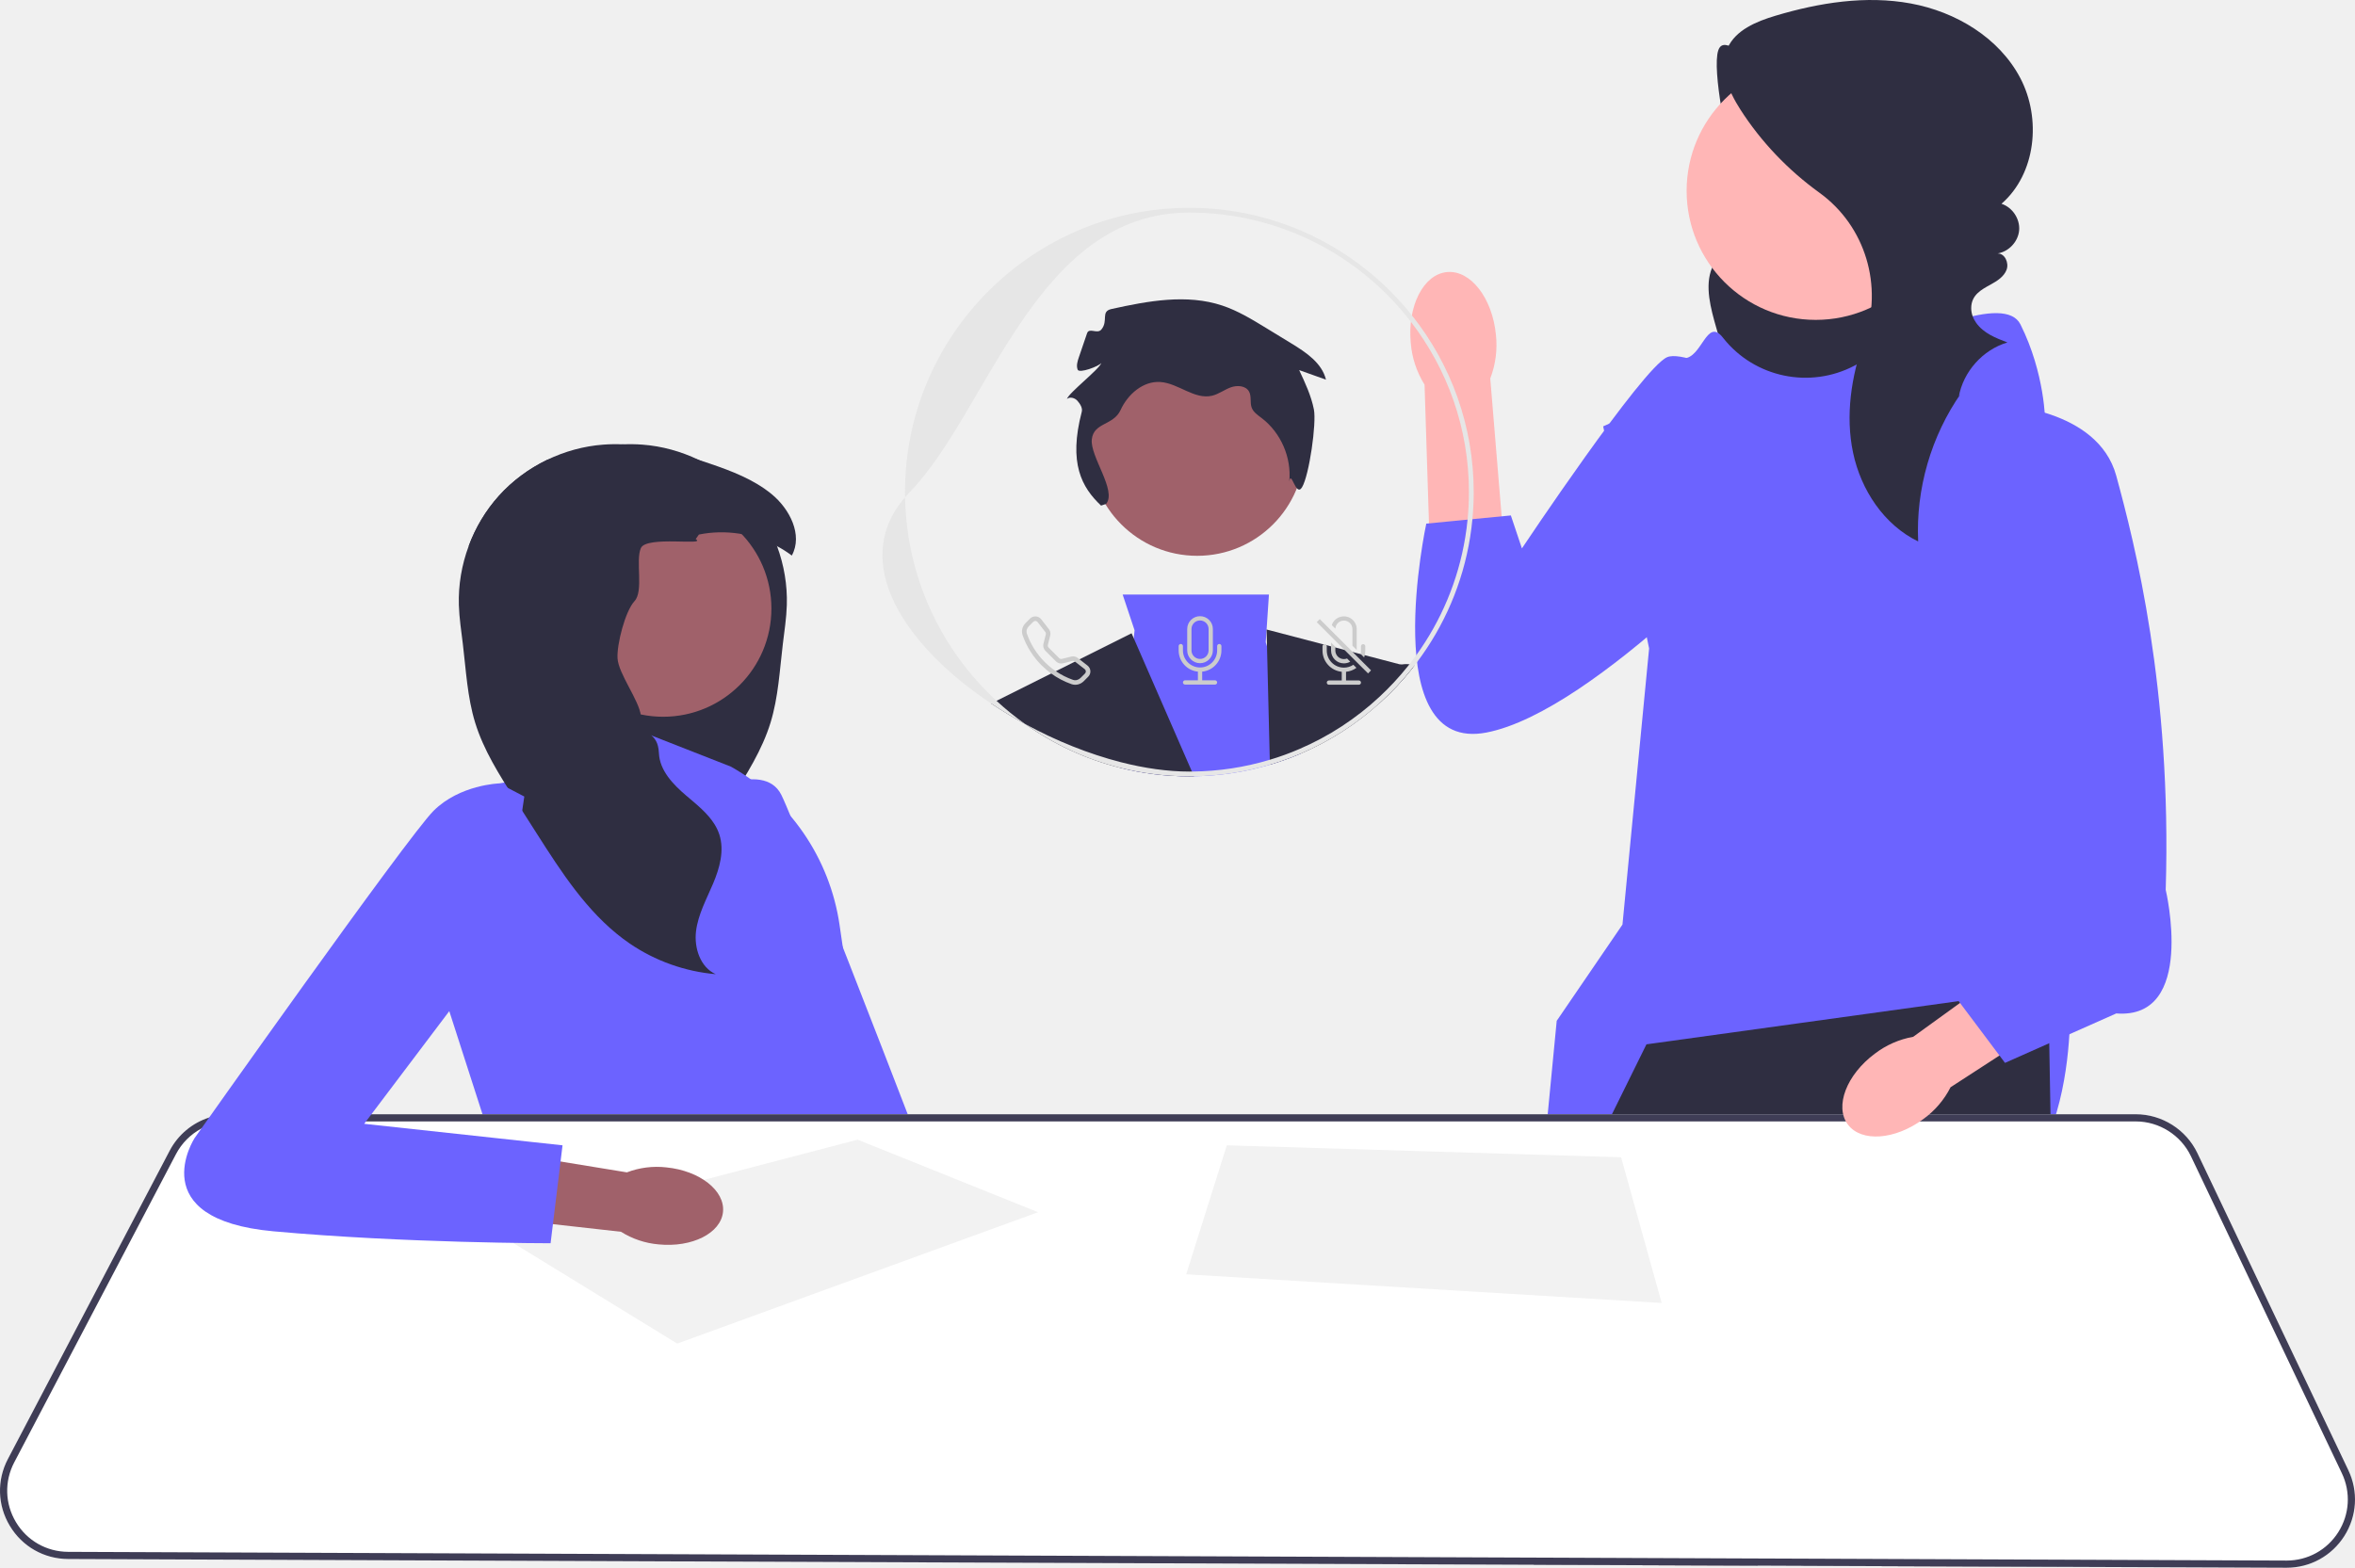
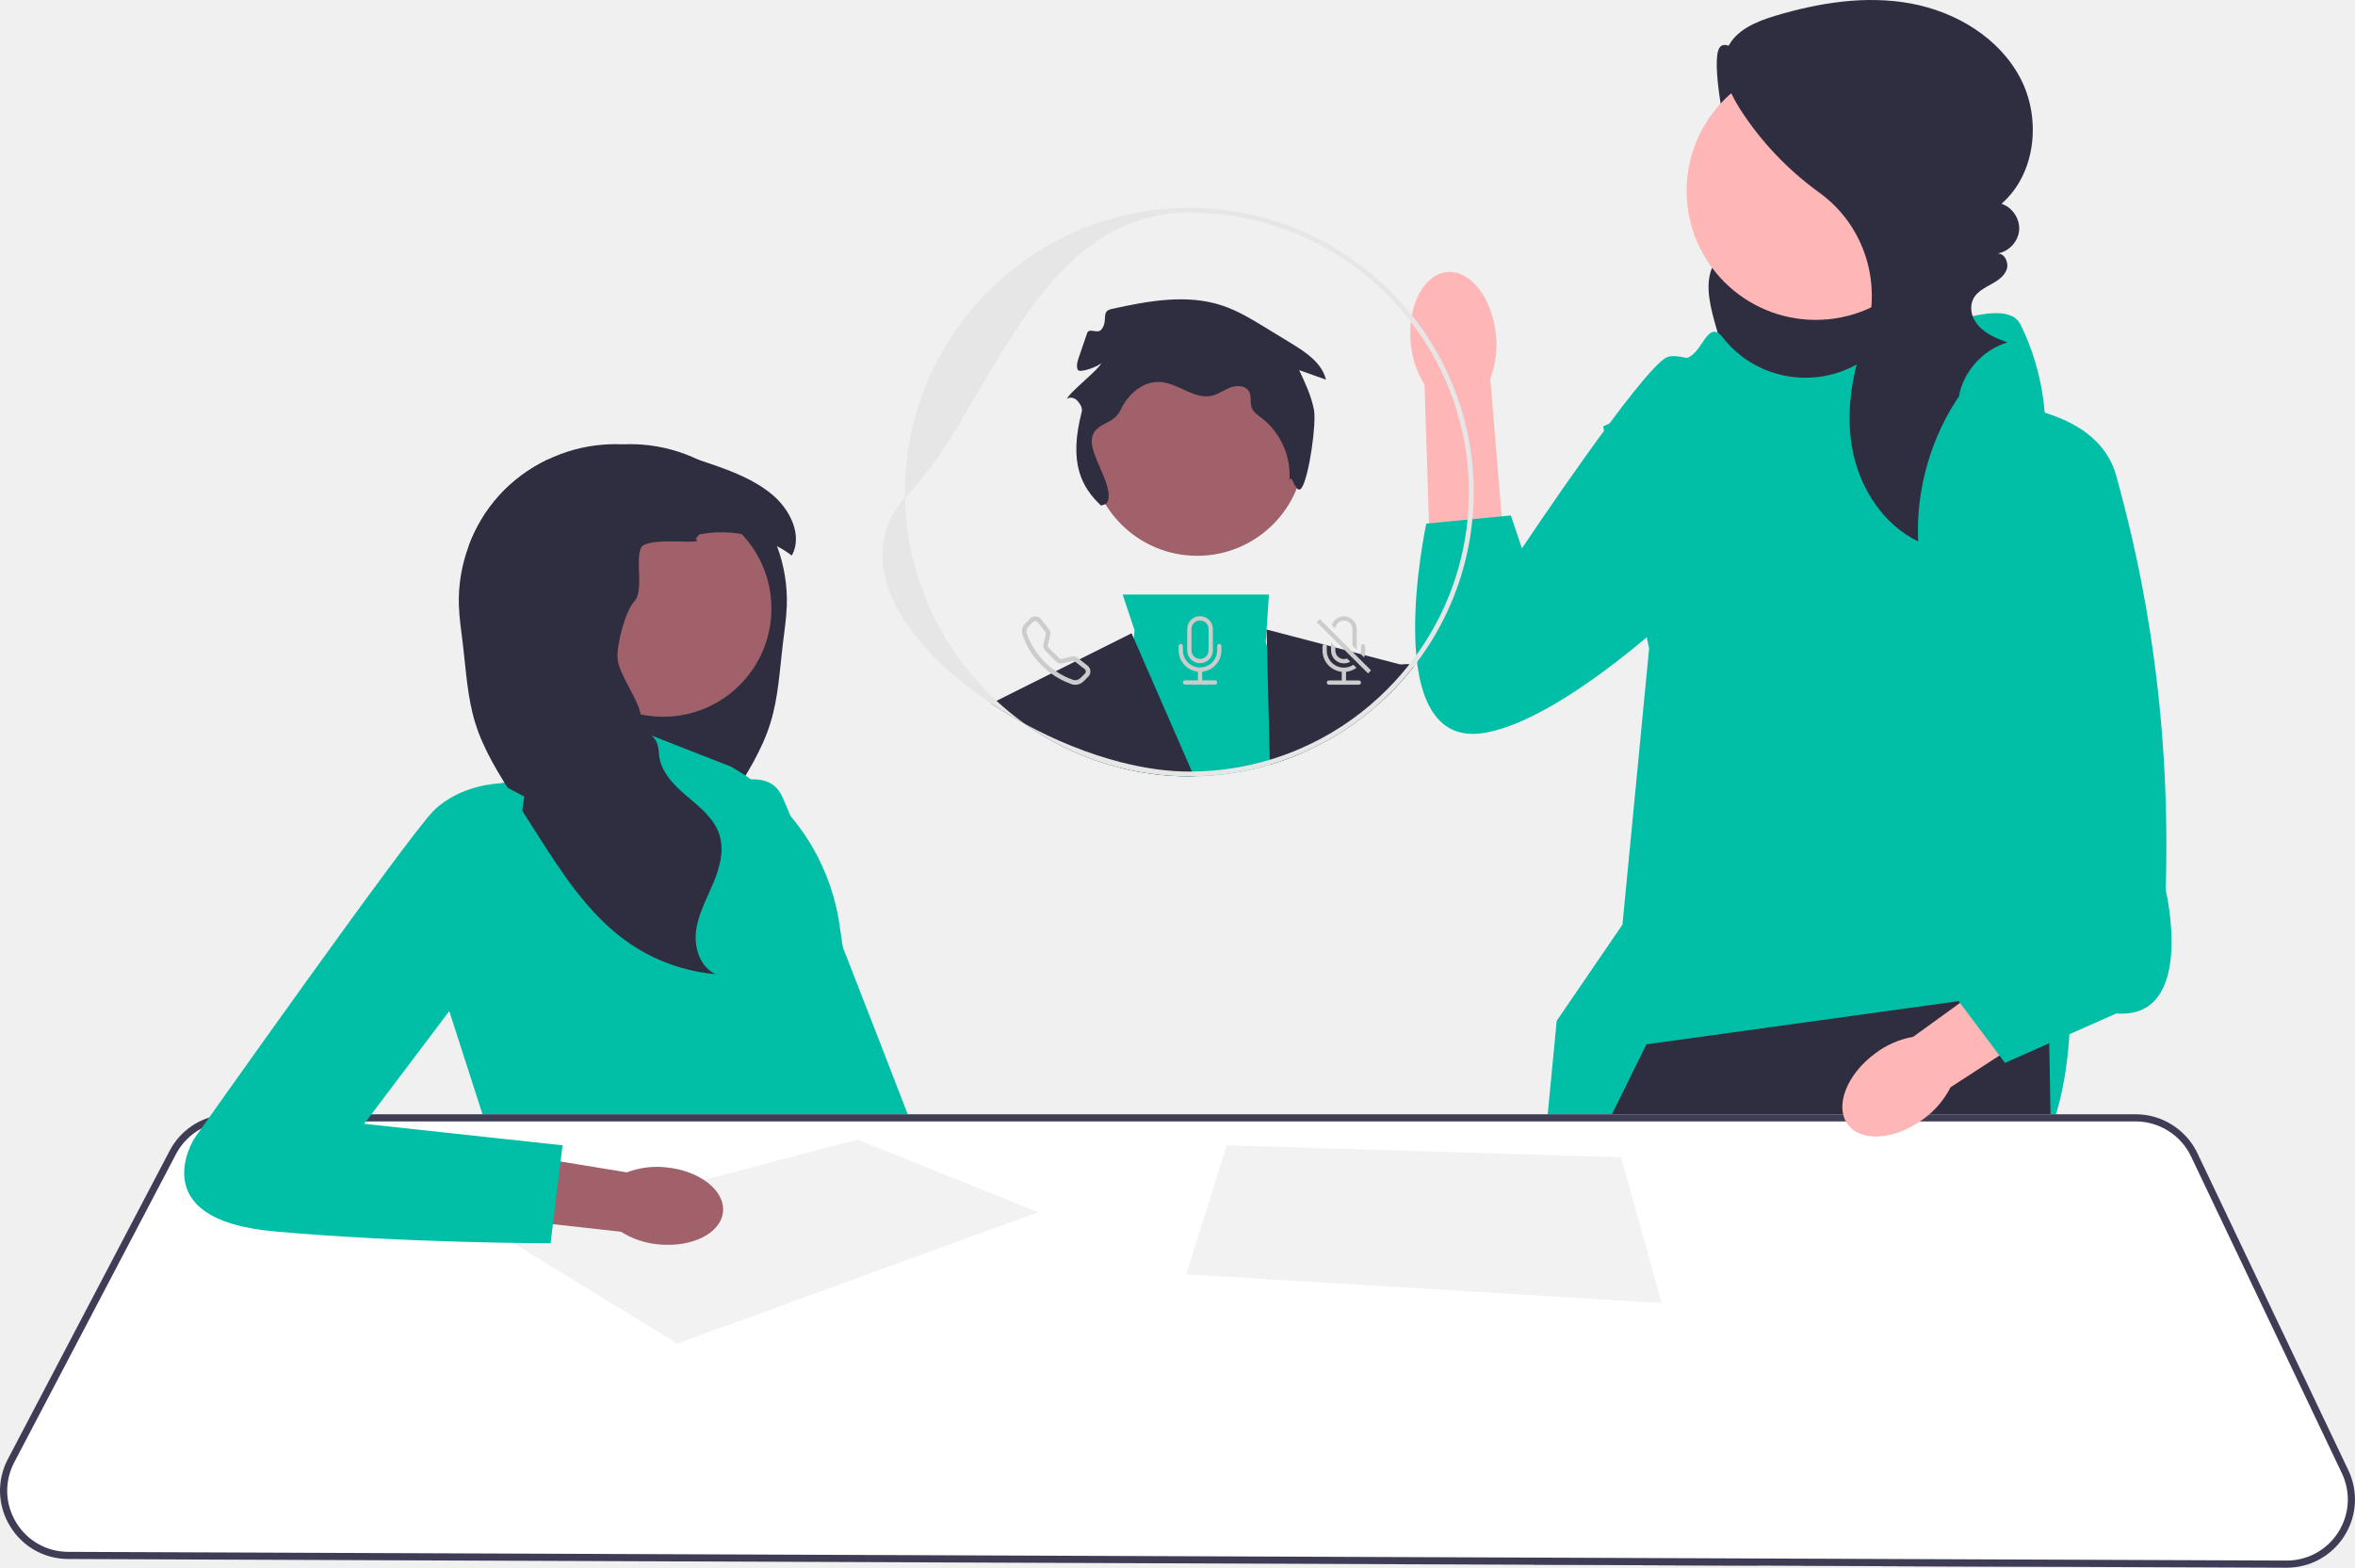
<svg xmlns="http://www.w3.org/2000/svg" width="985.56" height="656.27" viewBox="0 0 985.56 656.27">
  <path d="M741.278,25.355c-7.446,4.184-19.463-12.366-22.186-4.271-2.723,8.095,3.873,40.76,7.276,48.593,1.691,3.894,4.082,7.455,5.742,11.363,1.66,3.908,2.55,8.4,1.083,12.384-2.553,6.933-10.979,9.753-15.156,15.847-4.866,7.097-2.9,16.656-.626,24.955,1.961,7.153,4.05,14.371,7.824,20.756,3.774,6.385,9.464,11.944,16.573,14.057,9.052,2.69,18.727-.507,27.453-4.116,8.39-3.47,16.69-7.403,23.826-13.016,7.136-5.613,13.09-13.064,15.584-21.793,3.129-10.95,.515-22.934-4.903-32.951-5.418-10.017-13.432-18.363-21.655-26.242-13.849-13.27-28.588-25.612-44.083-36.916l3.248-8.652Z" fill="#2f2e41" />
  <polygon points="852.012 587.22 844.982 652.83 844.662 655.83 765.132 655.52 764.712 652.51 756.292 592.39 852.012 587.22" fill="#ffb6b6" />
  <path d="M730.412,652.38c0,.99-.01,1.99-.02,3l-82.56-.32-.27-3.01-5.09-57.07,85.37-10.35s2.75,30.27,2.57,67.75Z" fill="#ffb6b6" />
-   <path d="M721.223,141.579c13.114,16.52,36.235,21.307,54.896,11.474,26.636-14.036,63.002-30.123,69.429-17.269,10.348,20.696,10.348,40.781,10.348,40.781l10.348,241.203s5.174,97.39-59.501,88.794c-64.675-8.596-165.569,27.622-165.569,27.622l10.306-106.855,27.519-40.288,11.148-115.584-19.222-92.987,23.283-10.348s2.587-18.109,10.348-18.109c7.761,0,9.635-17.396,16.459-8.698,.068,.087,.138,.175,.208,.264Z" fill="#6c63ff" />
+   <path d="M721.223,141.579c13.114,16.52,36.235,21.307,54.896,11.474,26.636-14.036,63.002-30.123,69.429-17.269,10.348,20.696,10.348,40.781,10.348,40.781l10.348,241.203s5.174,97.39-59.501,88.794c-64.675-8.596-165.569,27.622-165.569,27.622l10.306-106.855,27.519-40.288,11.148-115.584-19.222-92.987,23.283-10.348s2.587-18.109,10.348-18.109c7.761,0,9.635-17.396,16.459-8.698,.068,.087,.138,.175,.208,.264Z" fill="#00bfa6" />
  <polygon points="861.532 655.9 844.662 655.83 765.132 655.52 754.782 655.48 754.182 652.47 738.182 571.7 735.682 652.4 735.592 655.4 730.392 655.38 647.832 655.06 641.912 655.03 641.892 652.03 641.542 594.99 641.222 542.17 641.172 534.18 641.182 534.17 665.902 484.06 673.112 469.44 674.592 466.44 689.032 437.17 819.692 419.08 821.692 418.8 857.192 413.89 857.452 428.44 857.602 436.7 858.132 466.44 858.192 469.44 858.252 472.87 861.472 652.89 861.532 655.9" fill="#2f2e41" />
  <circle cx="759.877" cy="79.879" r="54.028" fill="#ffb6b6" />
  <path d="M820.782,164.494c-12.61,17.988-19.059,40.214-18.035,62.158-14.297-6.926-23.947-21.559-27.231-37.102-3.284-15.543-.779-31.864,4.499-46.848,.053-.15,.106-.3,.159-.449,8.013-22.491,.567-47.629-18.787-61.61-13.055-9.431-24.378-21.262-33.068-34.824-4.906-7.656-9.076-17.261-5.411-25.583,3.377-7.668,12.102-11.253,20.13-13.651,18.333-5.476,37.812-8.592,56.629-5.127,18.817,3.465,36.931,14.286,45.824,31.227,8.893,16.941,6.563,40.061-7.871,52.62,4.553,1.472,7.774,6.298,7.387,11.067-.387,4.769-4.343,9.013-9.073,9.732,3.086-.109,4.908,3.955,3.807,6.841-1.101,2.885-3.939,4.678-6.646,6.163-3.857,2.116-8.132,4.328-8.148,9.868-.007,2.221,.785,4.377,2.08,6.183,3.136,4.375,8.2,6.345,13.074,8.195-10.309,3.036-18.53,12.251-20.376,22.838l1.058-1.696Z" fill="#2f2e41" />
  <g>
-     <path id="uuid-949a288c-1385-4c96-9df8-4f861626eeb5-38" d="M590.399,143.593c-1.474-15.468,5.312-28.768,15.156-29.704,9.844-.937,19.017,10.843,20.49,26.317,.673,6.173-.142,12.418-2.377,18.212l5.419,65.619-30.847,1.887-2.067-64.889c-3.29-5.269-5.27-11.25-5.774-17.441Z" fill="#ffb6b6" />
-     <path d="M758.461,174.722s-50.397-29.645-60.772-25.198c-10.376,4.447-60.772,80.042-60.772,80.042l-4.633-13.795-35.388,3.42s-20.752,96.347,25.198,87.453c45.95-8.894,121.545-91.9,121.545-91.9l14.823-40.021Z" fill="#6c63ff" />
+     <path id="uuid-949a288c-1385-4c96-9df8-4f861626eeb5-218" d="M590.399,143.593c-1.474-15.468,5.312-28.768,15.156-29.704,9.844-.937,19.017,10.843,20.49,26.317,.673,6.173-.142,12.418-2.377,18.212l5.419,65.619-30.847,1.887-2.067-64.889c-3.29-5.269-5.27-11.25-5.774-17.441Z" fill="#ffb6b6" />
+     <path d="M758.461,174.722s-50.397-29.645-60.772-25.198c-10.376,4.447-60.772,80.042-60.772,80.042l-4.633-13.795-35.388,3.42s-20.752,96.347,25.198,87.453c45.95-8.894,121.545-91.9,121.545-91.9l14.823-40.021Z" fill="#00bfa6" />
  </g>
-   <path d="M290.895,334.007s28.455-16.682,36.118-1.214c7.663,15.469,78.457,200.004,78.457,200.004l-45.62,8.883-68.956-207.673Z" fill="#6c63ff" />
+   <path d="M290.895,334.007s28.455-16.682,36.118-1.214c7.663,15.469,78.457,200.004,78.457,200.004l-45.62,8.883-68.956-207.673Z" fill="#00bfa6" />
  <path d="M228.832,223.77l1.341,1.91c-5.001,2.887-5.738,10.17-3.393,15.455,2.345,5.285,6.884,9.202,10.81,13.448,3.926,4.246,7.505,9.504,7.141,15.277-.409,6.493-5.702,11.84-6.44,18.306-1.066,9.415,7.701,17.676,7.266,27.144-.329,7.23-5.889,13.039-11.405,17.729-4.317,3.677-9.015,7.372-11.929,12.115-.799,1.306-1.466,2.7-1.954,4.192-2.176,6.733-.124,14.069,2.638,20.58,2.753,6.511,6.262,12.87,7.124,19.887,.853,7.017-1.794,15.117-8.252,17.995,12.861-1.101,25.412-5.587,36.062-12.879,.959-.657,1.892-1.332,2.816-2.025,15.1-11.369,25.705-27.792,35.911-43.798,.844-1.315,1.679-2.638,2.523-3.953,2.265-3.562,4.539-7.115,6.813-10.676,6.484-10.179,13.048-20.509,16.583-32.038,3.251-10.632,3.802-21.868,5.134-32.909,.648-5.409,1.501-10.801,1.661-16.245,.258-8.376-1.172-16.787-4.086-24.648-2.851-7.728-7.132-14.931-12.648-21.06-5.649-6.28-12.559-11.387-20.163-15.064-7.363-3.562-15.375-5.773-23.538-6.386-2.736-.204-5.463-.24-8.189-.115-10.756,.444-21.388,3.162-31.727,6.502-7.603,3.677-14.514,8.784-20.163,15.064-5.516,6.129-9.797,13.332-12.648,21.06,9.912-5.294,21.69-7.115,32.713-4.867Z" fill="#2f2e41" />
-   <path d="M305.918,320.94l-51-20-1.291,20-44.709,7-21,95,19,59,142,4-5-20s23-26,9-68l-1.555-10.689c-4.065-27.947-20.847-52.435-45.445-66.311l-0-0Z" fill="#6c63ff" />
+   <path d="M305.918,320.94l-51-20-1.291,20-44.709,7-21,95,19,59,142,4-5-20s23-26,9-68l-1.555-10.689c-4.065-27.947-20.847-52.435-45.445-66.311l-0-0Z" fill="#00bfa6" />
  <circle cx="277.533" cy="254.742" r="45.299" fill="#a0616a" />
  <path d="M192.033,253.285c.16,5.445,1.013,10.836,1.661,16.245,1.332,11.041,1.883,22.277,5.134,32.909,3.535,11.529,10.099,21.859,16.583,32.038,2.274,3.562,4.548,7.115,6.813,10.676,.844,1.315,1.679,2.638,2.523,3.953,10.206,16.006,20.811,32.429,35.911,43.798,.924,.693,1.856,1.368,2.816,2.025,10.65,7.292,23.2,11.778,36.062,12.879-6.457-2.878-9.104-10.978-8.252-17.995,.862-7.017,4.37-13.377,7.124-19.887,2.762-6.511,4.814-13.847,2.638-20.58-.489-1.492-1.155-2.887-1.954-4.192-2.913-4.743-7.612-8.438-11.929-12.115-5.516-4.69-11.076-10.499-11.405-17.729-.435-9.468-6.484-6.297-7.55-15.713-.737-6.466-9.362-17.489-9.77-23.982-.364-5.773,3.18-19.736,7.106-23.982,3.926-4.246,.32-16.92,2.665-22.205,2.345-5.285,27.934-.862,22.934-3.748l1.341-1.91c11.023-2.247,22.801-.426,32.713,4.867,2.158,1.146,4.219,2.451,6.173,3.926,4.716-8.616-.879-19.55-8.491-25.758-7.452-6.093-16.636-9.611-25.749-12.71-1.572-.533-3.153-1.066-4.743-1.581-10.339-3.34-20.971-6.058-31.727-6.502-2.727-.124-5.454-.089-8.189,.115-8.163,.613-16.174,2.824-23.538,6.386-7.603,3.677-14.514,8.784-20.163,15.064-5.516,6.129-9.797,13.332-12.648,21.06-2.913,7.861-4.343,16.272-4.086,24.648Z" fill="#2f2e41" />
  <path d="M982.762,615.41l-63.14-132.67c-4.71-9.9-14.84-16.3-25.81-16.3H96.292c-3.03,0-5.98,.47-8.76,1.37-7.03,2.25-13.01,7.17-16.55,13.93L3.302,610.76c-4.68,8.91-4.37,19.39,.83,28.01,5.19,8.63,14.3,13.81,24.37,13.85l613.41,2.41,5.92,.03,82.56,.32,5.2,.02,19.19,.08,10.35,.04,79.53,.31,16.87,.07,95.31,.37h.12c9.84,0,18.85-4.96,24.13-13.27,5.3-8.35,5.92-18.67,1.67-27.59Z" fill="#fff" />
  <path d="M982.762,615.41l-63.14-132.67c-4.71-9.9-14.84-16.3-25.81-16.3H96.292c-3.03,0-5.98,.47-8.76,1.37-7.03,2.25-13.01,7.17-16.55,13.93L3.302,610.76c-4.68,8.91-4.37,19.39,.83,28.01,5.19,8.63,14.3,13.81,24.37,13.85l613.41,2.41,5.92,.03,82.56,.32,5.2,.02,19.19,.08,10.35,.04,79.53,.31,16.87,.07,95.31,.37h.12c9.84,0,18.85-4.96,24.13-13.27,5.3-8.35,5.92-18.67,1.67-27.59Zm-4.2,25.98c-4.73,7.45-12.79,11.88-21.6,11.88h-.11l-95.38-.38-16.49-.06-80.27-.32-10.53-.04-18.5-.07-5.27-.02-82.85-.33-5.67-.02-613.38-2.41c-9.01-.04-17.17-4.67-21.81-12.39-4.65-7.72-4.93-17.1-.74-25.08l67.68-129.01c2.44-4.65,6.16-8.33,10.61-10.7,3.63-1.94,7.75-3,12.04-3H893.812c9.82,0,18.88,5.73,23.1,14.59l63.14,132.66c3.81,8,3.25,17.23-1.49,24.7Z" fill="#3f3d56" />
  <polygon points="283.418 562.44 434.418 507.44 358.918 477.074 208.418 516.44 283.418 562.44" fill="#f2f2f2" />
  <polygon points="513.418 479.44 496.418 533.44 695.418 545.44 678.418 484.44 513.418 479.44" fill="#f2f2f2" />
-   <path id="uuid-bc099db1-a2ce-4512-8b55-449b58adbd20-39" d="M278.846,488.677c13.992,1.387,24.617,9.731,23.732,18.636-.884,8.904-12.943,14.995-26.939,13.605-5.599-.478-11.001-2.291-15.756-5.285l-59.209-6.627,3.702-27.719,57.976,9.476c5.252-2.002,10.907-2.718,16.492-2.086Z" fill="#a0616a" />
-   <path d="M219.418,333.44l-10.5-5.5s-16.5,.5-27.5,11.5c-11,11-100,137-100,137,0,0-22,34,33,39s116,5,116,5l5-41-83-9,58.122-77,8.878-60Z" fill="#6c63ff" />
+   <path id="uuid-bc099db1-a2ce-4512-8b55-449b58adbd20-219" d="M278.846,488.677c13.992,1.387,24.617,9.731,23.732,18.636-.884,8.904-12.943,14.995-26.939,13.605-5.599-.478-11.001-2.291-15.756-5.285l-59.209-6.627,3.702-27.719,57.976,9.476c5.252-2.002,10.907-2.718,16.492-2.086Z" fill="#a0616a" />
+   <path d="M219.418,333.44l-10.5-5.5s-16.5,.5-27.5,11.5c-11,11-100,137-100,137,0,0-22,34,33,39s116,5,116,5l5-41-83-9,58.122-77,8.878-60Z" fill="#00bfa6" />
  <g>
    <g>
      <g>
-         <path d="M531.448,320.12c-10.09,2.99-20.75,4.68-31.76,4.84-.65,.02-1.3,.03-1.95,.03-9.96,0-19.63-1.23-28.88-3.55l.24-2.37,5.38-51.89,.34-3.32-4.99-14.97h61.22l-.98,14.63-.36,5.33,.53,1.69,13.5,43.02,.6,1.92c-4.18,1.79-8.48,3.34-12.89,4.64Z" fill="#6c63ff" />
+         <path d="M531.448,320.12c-10.09,2.99-20.75,4.68-31.76,4.84-.65,.02-1.3,.03-1.95,.03-9.96,0-19.63-1.23-28.88-3.55l.24-2.37,5.38-51.89,.34-3.32-4.99-14.97h61.22l-.98,14.63-.36,5.33,.53,1.69,13.5,43.02,.6,1.92c-4.18,1.79-8.48,3.34-12.89,4.64Z" fill="#00bfa6" />
        <path d="M468.858,321.44c-14.53-3.63-28.01-9.95-39.88-18.38-4.89-2.65-9.64-5.52-14.19-8.56l2.25-1.13,56.53-28.27,.91,2.08,24.34,55.8,.87,1.98c-.65,.02-1.3,.03-1.95,.03-9.96,0-19.63-1.23-28.88-3.55Z" fill="#2f2e41" />
        <path d="M592.018,278.52c-.25,.34-.51,.67-.77,1-4.22,5.36-8.9,10.34-13.96,14.89l-.04-2.67-.14-9.83s4.04-2.95,9.03-3.72c1.19-.19,2.44-.25,3.7-.11,.73,.07,1.45,.21,2.18,.44Z" fill="#2f2e41" />
        <path d="M577.288,294.41c-9.68,8.73-20.8,15.89-32.95,21.07-4.18,1.79-8.48,3.34-12.89,4.64l-.05-2.07-1.16-47.51-.17-7.02,56.07,14.67,2.98,.78,2.13,.55c-4.22,5.36-8.9,10.34-13.96,14.89Z" fill="#2f2e41" />
        <circle cx="501.015" cy="187.758" r="44.91" fill="#a0616a" />
      </g>
      <path d="M531.402,318.05c-10.34,3.12-21.27,4.83-32.58,4.93l.87,1.98c11.01-.16,21.67-1.85,31.76-4.84l-.05-2.07Zm-114.36-24.68c-23.05-21.3-37.68-51.58-38.27-85.22-23.53,27.24-.15,62.2,36.02,86.35,4.55,3.04,9.3,5.91,14.19,8.56-4.19-2.97-8.18-6.21-11.94-9.69Zm173.82-161.39c-21.82-27.4-55.45-44.99-93.12-44.99-65.61,0-119,53.38-119,119,0,.72,.01,1.44,.03,2.16,.62-.73,1.28-1.45,1.97-2.16,33-34,52.49-117,117-117,37.71,0,71.31,17.93,92.72,45.72,15.22,19.74,24.28,44.47,24.28,71.28,0,3.89-.19,7.74-.57,11.53-.24,2.52-.57,5.02-.98,7.49-2.98,18.15-10.15,34.92-20.48,49.25-.93,1.3-1.89,2.57-2.87,3.82-.24,.3-.47,.6-.72,.89-3.64,4.55-7.61,8.82-11.87,12.77-9.77,9.08-21.09,16.5-33.51,21.82-4,1.73-8.12,3.23-12.34,4.49-10.34,3.12-21.27,4.83-32.58,4.93-.36,.01-.72,.01-1.08,.01-9.06,0-18.77-1.39-28.64-3.92-13.48-3.45-27.27-9.01-40.12-16.01,11.87,8.43,25.35,14.75,39.88,18.38,9.25,2.32,18.92,3.55,28.88,3.55,.65,0,1.3-.01,1.95-.03,11.01-.16,21.67-1.85,31.76-4.84,4.41-1.3,8.71-2.85,12.89-4.64,12.15-5.18,23.27-12.34,32.95-21.07,5.06-4.55,9.74-9.53,13.96-14.89,.26-.33,.52-.66,.77-1,.34-.44,.68-.89,1.01-1.34,11.31-15.07,19.11-32.91,22.21-52.3,.4-2.49,.72-5.01,.96-7.56,.36-3.73,.54-7.51,.54-11.33,0-27.95-9.68-53.68-25.88-74.01Z" fill="#e6e6e6" />
    </g>
    <path d="M460.792,211.649c-8.082-7.624-13.717-17.729-8.078-39.271,.42-1.604-.705-3.325-1.792-4.577-1.087-1.252-3.136-1.834-4.425-.792,.918-2.704,13.503-12.364,14.421-15.069-1.073,1.423-9.255,4.473-9.911,2.817s-.081-3.518,.495-5.204l3.435-10.051c.864-2.528,4.272,.492,5.981-1.561,3.061-3.679-.432-7.558,4.242-8.589,15.296-3.376,31.512-6.392,46.372-1.437,6.491,2.165,12.394,5.761,18.234,9.327l10.685,6.525c6.13,3.743,12.788,8.184,14.467,15.168l-11.22-4.01c2.499,5.322,5.021,10.709,6.164,16.476,1.143,5.767-1.949,27.481-4.944,32.541-2.631,4.445-4.494-7.492-5.359-2.4,.991-10.003-3.512-20.378-11.494-26.487-1.637-1.253-3.504-2.458-4.232-4.387-.812-2.151,.002-4.738-1.107-6.752-1.379-2.504-4.979-2.743-7.663-1.76-2.684,.983-5.031,2.83-7.812,3.492-7.372,1.755-14.079-5.215-21.64-5.74-7.202-.499-13.645,5.139-16.64,11.708-2.995,6.569-11.279,5.147-12.054,12.325-.775,7.178,10.535,21.383,6,27l-2.126,.709Z" fill="#2f2e41" />
    <path d="M455.122,278.61l-3.35-2.61-.78-.6c-.75-.59-1.74-.79-2.67-.56l-3.92,.98c-.41,.1-.85-.02-1.15-.32l-4.4-4.4c-.3-.3-.42-.74-.32-1.15l.98-3.92c.24-.93,.03-1.91-.56-2.67l-3.21-4.13c-.08-.1-.17-.2-.26-.29-1.22-1.22-3.19-1.22-4.41,0l-1.85,1.85c-1.33,1.32-1.91,3.31-1.26,5.15,1.66,4.72,4.36,9.01,7.91,12.54,1.26,1.26,2.61,2.42,4.04,3.46,2.6,1.88,5.46,3.38,8.5,4.45,1.85,.65,3.83,.07,5.15-1.25l1.85-1.86c1.33-1.32,1.19-3.51-.29-4.67Zm-1.06,3.33l-1.85,1.85c-.87,.86-2.09,1.18-3.17,.8-2.55-.89-4.96-2.11-7.19-3.63-1.66-1.11-3.21-2.4-4.63-3.83-3.34-3.33-5.89-7.37-7.46-11.82-.38-1.08-.06-2.3,.8-3.17l1.86-1.85c.03-.04,.07-.07,.11-.1,.53-.41,1.29-.32,1.7,.21l3.21,4.13c.23,.29,.31,.68,.22,1.04l-.98,3.92c-.27,1.06,.05,2.19,.82,2.96l4.4,4.4c.77,.78,1.9,1.09,2.96,.82l3.92-.98c.36-.09,.75-.01,1.04,.22l.05,.04,4.08,3.17c.04,.03,.08,.07,.11,.1,.48,.48,.48,1.24,0,1.72Z" fill="#ccc" />
    <g>
      <path d="M494.16,269.572c.494,0,.895,.401,.895,.895v1.79c0,3.953,3.205,7.158,7.158,7.158s7.158-3.205,7.158-7.158v-1.79c0-.494,.401-.895,.895-.895s.895,.401,.895,.895v1.79c0,4.595-3.481,8.443-8.053,8.903v3.624h5.369c.494,0,.895,.401,.895,.895s-.401,.895-.895,.895h-12.527c-.494,0-.895-.401-.895-.895s.401-.895,.895-.895h5.369v-3.624c-4.572-.46-8.053-4.308-8.053-8.903v-1.79c0-.494,.401-.895,.895-.895Z" fill="#ccc" />
      <path d="M502.212,257.94c-2.96,0-5.37,2.4-5.37,5.37v8.95c0,2.96,2.41,5.36,5.37,5.36,2.97,0,5.37-2.4,5.37-5.36v-8.95c0-2.97-2.4-5.37-5.37-5.37Zm3.58,14.32c0,1.97-1.6,3.58-3.58,3.58s-3.58-1.61-3.58-3.58v-8.95c0-1.98,1.6-3.58,3.58-3.58s3.58,1.6,3.58,3.58v8.95Z" fill="#ccc" />
    </g>
    <g>
      <path d="M564.142,258.29c-2.81-.95-5.86,.55-6.81,3.36l1.51,1.51c.1-1.9,1.68-3.39,3.59-3.38,1.97,.01,3.57,1.62,3.56,3.59v6.94l1.79,1.79v-8.73c0-2.29-1.47-4.34-3.64-5.08Zm4.54,26.56h-5.37v-3.63c1.57-.15,3.07-.72,4.35-1.65l-1.29-1.29c-1.13,.76-2.49,1.2-3.96,1.2-3.95,0-7.16-3.21-7.16-7.16v-1.79c0-.16-.04-.32-.13-.45-.15-.26-.43-.44-.76-.44-.16,0-.31,.04-.44,.12-.27,.15-.46,.44-.46,.77v1.79c0,4.59,3.49,8.44,8.06,8.9v3.63h-5.37c-.5,0-.9,.4-.9,.89,0,.5,.4,.9,.9,.9h12.53c.49,0,.89-.4,.89-.9,0-.49-.4-.89-.89-.89Zm1.79-15.21c-.5,0-.9,.4-.9,.89v1.79c0,.48-.05,.96-.14,1.43l.09,.09,1.36,1.37c.1-.31,.19-.62,.26-.94,.15-.63,.22-1.28,.22-1.95v-1.79c0-.49-.4-.89-.89-.89Z" fill="#ccc" />
      <path d="M566.102,272.95l-13.79-13.79-1.27,1.27,11.62,11.62,9.86,9.85,1.26-1.27-7.68-7.68Zm-2.37,2.7c-1.83,.73-3.91-.17-4.64-2.01-.17-.42-.26-.87-.26-1.32v-1.57l-1.79-1.79v3.36c0,2.96,2.41,5.37,5.37,5.37,.93,0,1.85-.24,2.66-.7l-1.34-1.34Z" fill="#ccc" />
    </g>
  </g>
-   <path id="uuid-cb65f836-e7d9-440e-b153-5c66ba7afb8d-40" d="M804.947,468.419c-11.871,8.815-26.042,9.835-31.651,2.28-5.609-7.556-.532-20.824,11.345-29.641,4.696-3.587,10.182-5.997,16.001-7.029l50.769-36.715,16.721,24.192-51.825,33.626c-2.671,5.273-6.567,9.829-11.361,13.287Z" fill="#ffb6b6" />
-   <path d="M836.932,169.416s40.954,1.294,48.715,29.751c7.761,28.457,23.283,89.112,20.696,173.33,0,0,12.935,54.327-20.696,51.74l-46.566,20.696-31.044-41.392,25.87-31.044,3.025-203.081Z" fill="#6c63ff" />
+   <path id="uuid-cb65f836-e7d9-440e-b153-5c66ba7afb8d-220" d="M804.947,468.419c-11.871,8.815-26.042,9.835-31.651,2.28-5.609-7.556-.532-20.824,11.345-29.641,4.696-3.587,10.182-5.997,16.001-7.029l50.769-36.715,16.721,24.192-51.825,33.626c-2.671,5.273-6.567,9.829-11.361,13.287Z" fill="#ffb6b6" />
+   <path d="M836.932,169.416s40.954,1.294,48.715,29.751c7.761,28.457,23.283,89.112,20.696,173.33,0,0,12.935,54.327-20.696,51.74l-46.566,20.696-31.044-41.392,25.87-31.044,3.025-203.081Z" fill="#00bfa6" />
</svg>
